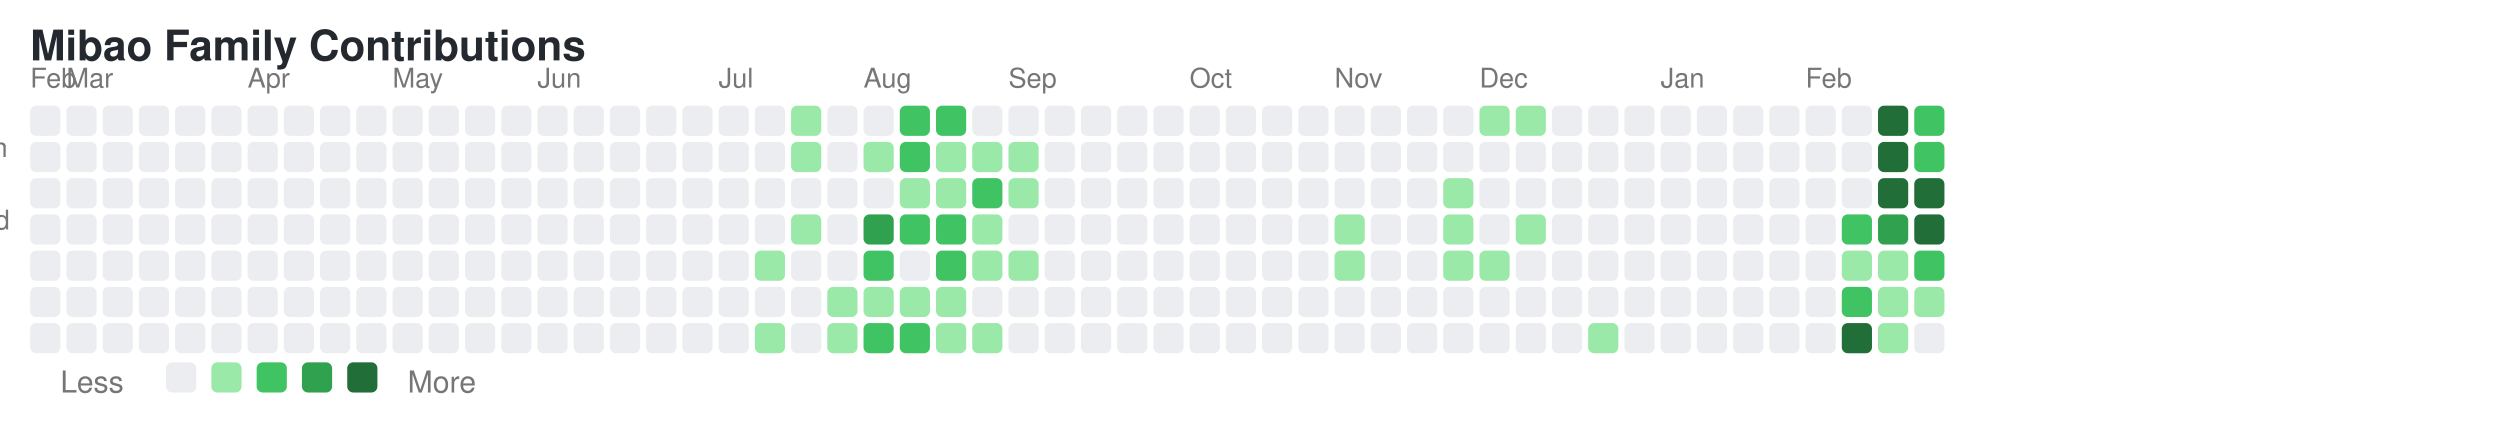
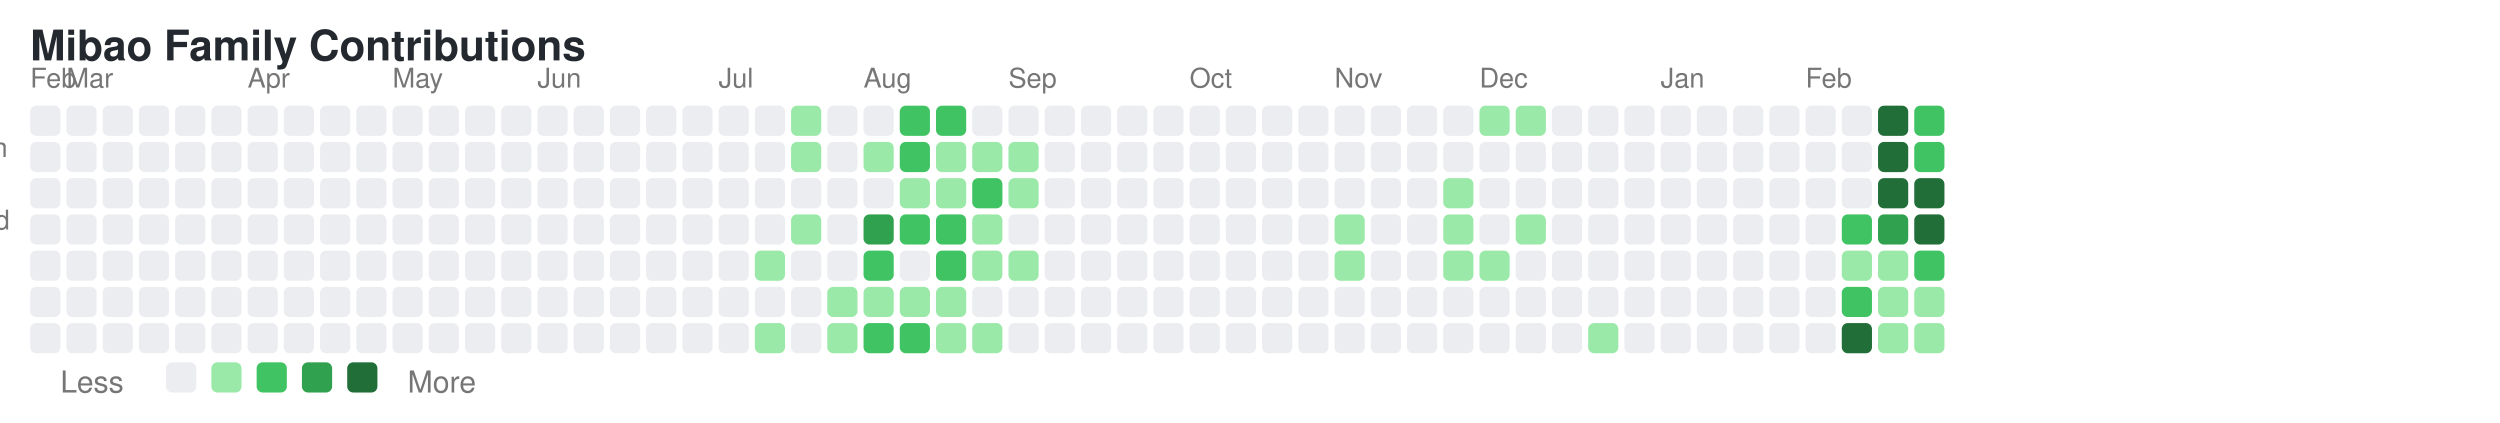
<svg xmlns="http://www.w3.org/2000/svg" width="828" height="140">
  <text x="10" y="20" font-family="-apple-system, BlinkMacSystemFont, Segoe UI, Helvetica, Arial, sans-serif" font-size="14" font-weight="600" fill="#24292f">Mibao Family Contributions</text>
  <g transform="translate(10, 35)">
    <text x="0" y="-6" font-family="-apple-system, BlinkMacSystemFont, Segoe UI, Helvetica, Arial, sans-serif" font-size="9" fill="#767676">Feb</text>
    <text x="12" y="-6" font-family="-apple-system, BlinkMacSystemFont, Segoe UI, Helvetica, Arial, sans-serif" font-size="9" fill="#767676">Mar</text>
    <text x="72" y="-6" font-family="-apple-system, BlinkMacSystemFont, Segoe UI, Helvetica, Arial, sans-serif" font-size="9" fill="#767676">Apr</text>
    <text x="120" y="-6" font-family="-apple-system, BlinkMacSystemFont, Segoe UI, Helvetica, Arial, sans-serif" font-size="9" fill="#767676">May</text>
    <text x="168" y="-6" font-family="-apple-system, BlinkMacSystemFont, Segoe UI, Helvetica, Arial, sans-serif" font-size="9" fill="#767676">Jun</text>
    <text x="228" y="-6" font-family="-apple-system, BlinkMacSystemFont, Segoe UI, Helvetica, Arial, sans-serif" font-size="9" fill="#767676">Jul</text>
    <text x="276" y="-6" font-family="-apple-system, BlinkMacSystemFont, Segoe UI, Helvetica, Arial, sans-serif" font-size="9" fill="#767676">Aug</text>
    <text x="324" y="-6" font-family="-apple-system, BlinkMacSystemFont, Segoe UI, Helvetica, Arial, sans-serif" font-size="9" fill="#767676">Sep</text>
    <text x="384" y="-6" font-family="-apple-system, BlinkMacSystemFont, Segoe UI, Helvetica, Arial, sans-serif" font-size="9" fill="#767676">Oct</text>
    <text x="432" y="-6" font-family="-apple-system, BlinkMacSystemFont, Segoe UI, Helvetica, Arial, sans-serif" font-size="9" fill="#767676">Nov</text>
    <text x="480" y="-6" font-family="-apple-system, BlinkMacSystemFont, Segoe UI, Helvetica, Arial, sans-serif" font-size="9" fill="#767676">Dec</text>
    <text x="540" y="-6" font-family="-apple-system, BlinkMacSystemFont, Segoe UI, Helvetica, Arial, sans-serif" font-size="9" fill="#767676">Jan</text>
    <text x="588" y="-6" font-family="-apple-system, BlinkMacSystemFont, Segoe UI, Helvetica, Arial, sans-serif" font-size="9" fill="#767676">Feb</text>
    <text x="-25" y="17.0" font-family="-apple-system, BlinkMacSystemFont, Segoe UI, Helvetica, Arial, sans-serif" font-size="9" fill="#767676">Mon</text>
    <text x="-25" y="41.0" font-family="-apple-system, BlinkMacSystemFont, Segoe UI, Helvetica, Arial, sans-serif" font-size="9" fill="#767676">Wed</text>
    <text x="-25" y="65.0" font-family="-apple-system, BlinkMacSystemFont, Segoe UI, Helvetica, Arial, sans-serif" font-size="9" fill="#767676">Fri</text>
    <rect x="0" y="0" width="10" height="10" fill="#ebedf0" rx="2" />
    <rect x="0" y="12" width="10" height="10" fill="#ebedf0" rx="2" />
    <rect x="0" y="24" width="10" height="10" fill="#ebedf0" rx="2" />
    <rect x="0" y="36" width="10" height="10" fill="#ebedf0" rx="2" />
    <rect x="0" y="48" width="10" height="10" fill="#ebedf0" rx="2" />
    <rect x="0" y="60" width="10" height="10" fill="#ebedf0" rx="2" />
    <rect x="0" y="72" width="10" height="10" fill="#ebedf0" rx="2" />
    <rect x="12" y="0" width="10" height="10" fill="#ebedf0" rx="2" />
    <rect x="12" y="12" width="10" height="10" fill="#ebedf0" rx="2" />
    <rect x="12" y="24" width="10" height="10" fill="#ebedf0" rx="2" />
    <rect x="12" y="36" width="10" height="10" fill="#ebedf0" rx="2" />
    <rect x="12" y="48" width="10" height="10" fill="#ebedf0" rx="2" />
    <rect x="12" y="60" width="10" height="10" fill="#ebedf0" rx="2" />
    <rect x="12" y="72" width="10" height="10" fill="#ebedf0" rx="2" />
    <rect x="24" y="0" width="10" height="10" fill="#ebedf0" rx="2" />
    <rect x="24" y="12" width="10" height="10" fill="#ebedf0" rx="2" />
    <rect x="24" y="24" width="10" height="10" fill="#ebedf0" rx="2" />
    <rect x="24" y="36" width="10" height="10" fill="#ebedf0" rx="2" />
    <rect x="24" y="48" width="10" height="10" fill="#ebedf0" rx="2" />
    <rect x="24" y="60" width="10" height="10" fill="#ebedf0" rx="2" />
    <rect x="24" y="72" width="10" height="10" fill="#ebedf0" rx="2" />
    <rect x="36" y="0" width="10" height="10" fill="#ebedf0" rx="2" />
    <rect x="36" y="12" width="10" height="10" fill="#ebedf0" rx="2" />
    <rect x="36" y="24" width="10" height="10" fill="#ebedf0" rx="2" />
    <rect x="36" y="36" width="10" height="10" fill="#ebedf0" rx="2" />
    <rect x="36" y="48" width="10" height="10" fill="#ebedf0" rx="2" />
    <rect x="36" y="60" width="10" height="10" fill="#ebedf0" rx="2" />
    <rect x="36" y="72" width="10" height="10" fill="#ebedf0" rx="2" />
    <rect x="48" y="0" width="10" height="10" fill="#ebedf0" rx="2" />
    <rect x="48" y="12" width="10" height="10" fill="#ebedf0" rx="2" />
    <rect x="48" y="24" width="10" height="10" fill="#ebedf0" rx="2" />
    <rect x="48" y="36" width="10" height="10" fill="#ebedf0" rx="2" />
    <rect x="48" y="48" width="10" height="10" fill="#ebedf0" rx="2" />
    <rect x="48" y="60" width="10" height="10" fill="#ebedf0" rx="2" />
    <rect x="48" y="72" width="10" height="10" fill="#ebedf0" rx="2" />
    <rect x="60" y="0" width="10" height="10" fill="#ebedf0" rx="2" />
    <rect x="60" y="12" width="10" height="10" fill="#ebedf0" rx="2" />
    <rect x="60" y="24" width="10" height="10" fill="#ebedf0" rx="2" />
    <rect x="60" y="36" width="10" height="10" fill="#ebedf0" rx="2" />
    <rect x="60" y="48" width="10" height="10" fill="#ebedf0" rx="2" />
    <rect x="60" y="60" width="10" height="10" fill="#ebedf0" rx="2" />
    <rect x="60" y="72" width="10" height="10" fill="#ebedf0" rx="2" />
    <rect x="72" y="0" width="10" height="10" fill="#ebedf0" rx="2" />
    <rect x="72" y="12" width="10" height="10" fill="#ebedf0" rx="2" />
    <rect x="72" y="24" width="10" height="10" fill="#ebedf0" rx="2" />
    <rect x="72" y="36" width="10" height="10" fill="#ebedf0" rx="2" />
    <rect x="72" y="48" width="10" height="10" fill="#ebedf0" rx="2" />
    <rect x="72" y="60" width="10" height="10" fill="#ebedf0" rx="2" />
    <rect x="72" y="72" width="10" height="10" fill="#ebedf0" rx="2" />
    <rect x="84" y="0" width="10" height="10" fill="#ebedf0" rx="2" />
    <rect x="84" y="12" width="10" height="10" fill="#ebedf0" rx="2" />
    <rect x="84" y="24" width="10" height="10" fill="#ebedf0" rx="2" />
    <rect x="84" y="36" width="10" height="10" fill="#ebedf0" rx="2" />
    <rect x="84" y="48" width="10" height="10" fill="#ebedf0" rx="2" />
    <rect x="84" y="60" width="10" height="10" fill="#ebedf0" rx="2" />
    <rect x="84" y="72" width="10" height="10" fill="#ebedf0" rx="2" />
    <rect x="96" y="0" width="10" height="10" fill="#ebedf0" rx="2" />
    <rect x="96" y="12" width="10" height="10" fill="#ebedf0" rx="2" />
    <rect x="96" y="24" width="10" height="10" fill="#ebedf0" rx="2" />
    <rect x="96" y="36" width="10" height="10" fill="#ebedf0" rx="2" />
    <rect x="96" y="48" width="10" height="10" fill="#ebedf0" rx="2" />
    <rect x="96" y="60" width="10" height="10" fill="#ebedf0" rx="2" />
    <rect x="96" y="72" width="10" height="10" fill="#ebedf0" rx="2" />
    <rect x="108" y="0" width="10" height="10" fill="#ebedf0" rx="2" />
    <rect x="108" y="12" width="10" height="10" fill="#ebedf0" rx="2" />
    <rect x="108" y="24" width="10" height="10" fill="#ebedf0" rx="2" />
    <rect x="108" y="36" width="10" height="10" fill="#ebedf0" rx="2" />
    <rect x="108" y="48" width="10" height="10" fill="#ebedf0" rx="2" />
    <rect x="108" y="60" width="10" height="10" fill="#ebedf0" rx="2" />
    <rect x="108" y="72" width="10" height="10" fill="#ebedf0" rx="2" />
    <rect x="120" y="0" width="10" height="10" fill="#ebedf0" rx="2" />
    <rect x="120" y="12" width="10" height="10" fill="#ebedf0" rx="2" />
    <rect x="120" y="24" width="10" height="10" fill="#ebedf0" rx="2" />
    <rect x="120" y="36" width="10" height="10" fill="#ebedf0" rx="2" />
    <rect x="120" y="48" width="10" height="10" fill="#ebedf0" rx="2" />
    <rect x="120" y="60" width="10" height="10" fill="#ebedf0" rx="2" />
    <rect x="120" y="72" width="10" height="10" fill="#ebedf0" rx="2" />
    <rect x="132" y="0" width="10" height="10" fill="#ebedf0" rx="2" />
    <rect x="132" y="12" width="10" height="10" fill="#ebedf0" rx="2" />
    <rect x="132" y="24" width="10" height="10" fill="#ebedf0" rx="2" />
    <rect x="132" y="36" width="10" height="10" fill="#ebedf0" rx="2" />
    <rect x="132" y="48" width="10" height="10" fill="#ebedf0" rx="2" />
    <rect x="132" y="60" width="10" height="10" fill="#ebedf0" rx="2" />
    <rect x="132" y="72" width="10" height="10" fill="#ebedf0" rx="2" />
    <rect x="144" y="0" width="10" height="10" fill="#ebedf0" rx="2" />
    <rect x="144" y="12" width="10" height="10" fill="#ebedf0" rx="2" />
    <rect x="144" y="24" width="10" height="10" fill="#ebedf0" rx="2" />
    <rect x="144" y="36" width="10" height="10" fill="#ebedf0" rx="2" />
    <rect x="144" y="48" width="10" height="10" fill="#ebedf0" rx="2" />
    <rect x="144" y="60" width="10" height="10" fill="#ebedf0" rx="2" />
    <rect x="144" y="72" width="10" height="10" fill="#ebedf0" rx="2" />
    <rect x="156" y="0" width="10" height="10" fill="#ebedf0" rx="2" />
    <rect x="156" y="12" width="10" height="10" fill="#ebedf0" rx="2" />
    <rect x="156" y="24" width="10" height="10" fill="#ebedf0" rx="2" />
    <rect x="156" y="36" width="10" height="10" fill="#ebedf0" rx="2" />
    <rect x="156" y="48" width="10" height="10" fill="#ebedf0" rx="2" />
    <rect x="156" y="60" width="10" height="10" fill="#ebedf0" rx="2" />
    <rect x="156" y="72" width="10" height="10" fill="#ebedf0" rx="2" />
    <rect x="168" y="0" width="10" height="10" fill="#ebedf0" rx="2" />
    <rect x="168" y="12" width="10" height="10" fill="#ebedf0" rx="2" />
    <rect x="168" y="24" width="10" height="10" fill="#ebedf0" rx="2" />
    <rect x="168" y="36" width="10" height="10" fill="#ebedf0" rx="2" />
    <rect x="168" y="48" width="10" height="10" fill="#ebedf0" rx="2" />
    <rect x="168" y="60" width="10" height="10" fill="#ebedf0" rx="2" />
    <rect x="168" y="72" width="10" height="10" fill="#ebedf0" rx="2" />
    <rect x="180" y="0" width="10" height="10" fill="#ebedf0" rx="2" />
    <rect x="180" y="12" width="10" height="10" fill="#ebedf0" rx="2" />
    <rect x="180" y="24" width="10" height="10" fill="#ebedf0" rx="2" />
    <rect x="180" y="36" width="10" height="10" fill="#ebedf0" rx="2" />
    <rect x="180" y="48" width="10" height="10" fill="#ebedf0" rx="2" />
    <rect x="180" y="60" width="10" height="10" fill="#ebedf0" rx="2" />
    <rect x="180" y="72" width="10" height="10" fill="#ebedf0" rx="2" />
    <rect x="192" y="0" width="10" height="10" fill="#ebedf0" rx="2" />
    <rect x="192" y="12" width="10" height="10" fill="#ebedf0" rx="2" />
    <rect x="192" y="24" width="10" height="10" fill="#ebedf0" rx="2" />
    <rect x="192" y="36" width="10" height="10" fill="#ebedf0" rx="2" />
    <rect x="192" y="48" width="10" height="10" fill="#ebedf0" rx="2" />
    <rect x="192" y="60" width="10" height="10" fill="#ebedf0" rx="2" />
    <rect x="192" y="72" width="10" height="10" fill="#ebedf0" rx="2" />
    <rect x="204" y="0" width="10" height="10" fill="#ebedf0" rx="2" />
    <rect x="204" y="12" width="10" height="10" fill="#ebedf0" rx="2" />
    <rect x="204" y="24" width="10" height="10" fill="#ebedf0" rx="2" />
    <rect x="204" y="36" width="10" height="10" fill="#ebedf0" rx="2" />
    <rect x="204" y="48" width="10" height="10" fill="#ebedf0" rx="2" />
    <rect x="204" y="60" width="10" height="10" fill="#ebedf0" rx="2" />
    <rect x="204" y="72" width="10" height="10" fill="#ebedf0" rx="2" />
    <rect x="216" y="0" width="10" height="10" fill="#ebedf0" rx="2" />
    <rect x="216" y="12" width="10" height="10" fill="#ebedf0" rx="2" />
    <rect x="216" y="24" width="10" height="10" fill="#ebedf0" rx="2" />
    <rect x="216" y="36" width="10" height="10" fill="#ebedf0" rx="2" />
    <rect x="216" y="48" width="10" height="10" fill="#ebedf0" rx="2" />
    <rect x="216" y="60" width="10" height="10" fill="#ebedf0" rx="2" />
    <rect x="216" y="72" width="10" height="10" fill="#ebedf0" rx="2" />
    <rect x="228" y="0" width="10" height="10" fill="#ebedf0" rx="2" />
    <rect x="228" y="12" width="10" height="10" fill="#ebedf0" rx="2" />
    <rect x="228" y="24" width="10" height="10" fill="#ebedf0" rx="2" />
    <rect x="228" y="36" width="10" height="10" fill="#ebedf0" rx="2" />
    <rect x="228" y="48" width="10" height="10" fill="#ebedf0" rx="2" />
    <rect x="228" y="60" width="10" height="10" fill="#ebedf0" rx="2" />
    <rect x="228" y="72" width="10" height="10" fill="#ebedf0" rx="2" />
    <rect x="240" y="0" width="10" height="10" fill="#ebedf0" rx="2" />
    <rect x="240" y="12" width="10" height="10" fill="#ebedf0" rx="2" />
    <rect x="240" y="24" width="10" height="10" fill="#ebedf0" rx="2" />
    <rect x="240" y="36" width="10" height="10" fill="#ebedf0" rx="2" />
    <rect x="240" y="48" width="10" height="10" fill="#9be9a8" rx="2" />
    <rect x="240" y="60" width="10" height="10" fill="#ebedf0" rx="2" />
    <rect x="240" y="72" width="10" height="10" fill="#9be9a8" rx="2" />
    <rect x="252" y="0" width="10" height="10" fill="#9be9a8" rx="2" />
    <rect x="252" y="12" width="10" height="10" fill="#9be9a8" rx="2" />
    <rect x="252" y="24" width="10" height="10" fill="#ebedf0" rx="2" />
    <rect x="252" y="36" width="10" height="10" fill="#9be9a8" rx="2" />
    <rect x="252" y="48" width="10" height="10" fill="#ebedf0" rx="2" />
    <rect x="252" y="60" width="10" height="10" fill="#ebedf0" rx="2" />
    <rect x="252" y="72" width="10" height="10" fill="#ebedf0" rx="2" />
    <rect x="264" y="0" width="10" height="10" fill="#ebedf0" rx="2" />
    <rect x="264" y="12" width="10" height="10" fill="#ebedf0" rx="2" />
    <rect x="264" y="24" width="10" height="10" fill="#ebedf0" rx="2" />
    <rect x="264" y="36" width="10" height="10" fill="#ebedf0" rx="2" />
    <rect x="264" y="48" width="10" height="10" fill="#ebedf0" rx="2" />
    <rect x="264" y="60" width="10" height="10" fill="#9be9a8" rx="2" />
    <rect x="264" y="72" width="10" height="10" fill="#9be9a8" rx="2" />
    <rect x="276" y="0" width="10" height="10" fill="#ebedf0" rx="2" />
    <rect x="276" y="12" width="10" height="10" fill="#9be9a8" rx="2" />
    <rect x="276" y="24" width="10" height="10" fill="#ebedf0" rx="2" />
    <rect x="276" y="36" width="10" height="10" fill="#30a14e" rx="2" />
    <rect x="276" y="48" width="10" height="10" fill="#40c463" rx="2" />
    <rect x="276" y="60" width="10" height="10" fill="#9be9a8" rx="2" />
    <rect x="276" y="72" width="10" height="10" fill="#40c463" rx="2" />
    <rect x="288" y="0" width="10" height="10" fill="#40c463" rx="2" />
    <rect x="288" y="12" width="10" height="10" fill="#40c463" rx="2" />
    <rect x="288" y="24" width="10" height="10" fill="#9be9a8" rx="2" />
    <rect x="288" y="36" width="10" height="10" fill="#40c463" rx="2" />
    <rect x="288" y="48" width="10" height="10" fill="#ebedf0" rx="2" />
    <rect x="288" y="60" width="10" height="10" fill="#9be9a8" rx="2" />
    <rect x="288" y="72" width="10" height="10" fill="#40c463" rx="2" />
    <rect x="300" y="0" width="10" height="10" fill="#40c463" rx="2" />
    <rect x="300" y="12" width="10" height="10" fill="#9be9a8" rx="2" />
    <rect x="300" y="24" width="10" height="10" fill="#9be9a8" rx="2" />
    <rect x="300" y="36" width="10" height="10" fill="#40c463" rx="2" />
    <rect x="300" y="48" width="10" height="10" fill="#40c463" rx="2" />
    <rect x="300" y="60" width="10" height="10" fill="#9be9a8" rx="2" />
    <rect x="300" y="72" width="10" height="10" fill="#9be9a8" rx="2" />
    <rect x="312" y="0" width="10" height="10" fill="#ebedf0" rx="2" />
    <rect x="312" y="12" width="10" height="10" fill="#9be9a8" rx="2" />
    <rect x="312" y="24" width="10" height="10" fill="#40c463" rx="2" />
    <rect x="312" y="36" width="10" height="10" fill="#9be9a8" rx="2" />
    <rect x="312" y="48" width="10" height="10" fill="#9be9a8" rx="2" />
    <rect x="312" y="60" width="10" height="10" fill="#ebedf0" rx="2" />
    <rect x="312" y="72" width="10" height="10" fill="#9be9a8" rx="2" />
    <rect x="324" y="0" width="10" height="10" fill="#ebedf0" rx="2" />
    <rect x="324" y="12" width="10" height="10" fill="#9be9a8" rx="2" />
    <rect x="324" y="24" width="10" height="10" fill="#9be9a8" rx="2" />
    <rect x="324" y="36" width="10" height="10" fill="#ebedf0" rx="2" />
    <rect x="324" y="48" width="10" height="10" fill="#9be9a8" rx="2" />
    <rect x="324" y="60" width="10" height="10" fill="#ebedf0" rx="2" />
    <rect x="324" y="72" width="10" height="10" fill="#ebedf0" rx="2" />
    <rect x="336" y="0" width="10" height="10" fill="#ebedf0" rx="2" />
    <rect x="336" y="12" width="10" height="10" fill="#ebedf0" rx="2" />
    <rect x="336" y="24" width="10" height="10" fill="#ebedf0" rx="2" />
    <rect x="336" y="36" width="10" height="10" fill="#ebedf0" rx="2" />
    <rect x="336" y="48" width="10" height="10" fill="#ebedf0" rx="2" />
    <rect x="336" y="60" width="10" height="10" fill="#ebedf0" rx="2" />
    <rect x="336" y="72" width="10" height="10" fill="#ebedf0" rx="2" />
    <rect x="348" y="0" width="10" height="10" fill="#ebedf0" rx="2" />
    <rect x="348" y="12" width="10" height="10" fill="#ebedf0" rx="2" />
    <rect x="348" y="24" width="10" height="10" fill="#ebedf0" rx="2" />
    <rect x="348" y="36" width="10" height="10" fill="#ebedf0" rx="2" />
    <rect x="348" y="48" width="10" height="10" fill="#ebedf0" rx="2" />
    <rect x="348" y="60" width="10" height="10" fill="#ebedf0" rx="2" />
    <rect x="348" y="72" width="10" height="10" fill="#ebedf0" rx="2" />
    <rect x="360" y="0" width="10" height="10" fill="#ebedf0" rx="2" />
    <rect x="360" y="12" width="10" height="10" fill="#ebedf0" rx="2" />
    <rect x="360" y="24" width="10" height="10" fill="#ebedf0" rx="2" />
    <rect x="360" y="36" width="10" height="10" fill="#ebedf0" rx="2" />
    <rect x="360" y="48" width="10" height="10" fill="#ebedf0" rx="2" />
    <rect x="360" y="60" width="10" height="10" fill="#ebedf0" rx="2" />
    <rect x="360" y="72" width="10" height="10" fill="#ebedf0" rx="2" />
    <rect x="372" y="0" width="10" height="10" fill="#ebedf0" rx="2" />
    <rect x="372" y="12" width="10" height="10" fill="#ebedf0" rx="2" />
    <rect x="372" y="24" width="10" height="10" fill="#ebedf0" rx="2" />
    <rect x="372" y="36" width="10" height="10" fill="#ebedf0" rx="2" />
    <rect x="372" y="48" width="10" height="10" fill="#ebedf0" rx="2" />
    <rect x="372" y="60" width="10" height="10" fill="#ebedf0" rx="2" />
    <rect x="372" y="72" width="10" height="10" fill="#ebedf0" rx="2" />
    <rect x="384" y="0" width="10" height="10" fill="#ebedf0" rx="2" />
    <rect x="384" y="12" width="10" height="10" fill="#ebedf0" rx="2" />
    <rect x="384" y="24" width="10" height="10" fill="#ebedf0" rx="2" />
    <rect x="384" y="36" width="10" height="10" fill="#ebedf0" rx="2" />
    <rect x="384" y="48" width="10" height="10" fill="#ebedf0" rx="2" />
    <rect x="384" y="60" width="10" height="10" fill="#ebedf0" rx="2" />
    <rect x="384" y="72" width="10" height="10" fill="#ebedf0" rx="2" />
    <rect x="396" y="0" width="10" height="10" fill="#ebedf0" rx="2" />
    <rect x="396" y="12" width="10" height="10" fill="#ebedf0" rx="2" />
    <rect x="396" y="24" width="10" height="10" fill="#ebedf0" rx="2" />
    <rect x="396" y="36" width="10" height="10" fill="#ebedf0" rx="2" />
    <rect x="396" y="48" width="10" height="10" fill="#ebedf0" rx="2" />
    <rect x="396" y="60" width="10" height="10" fill="#ebedf0" rx="2" />
    <rect x="396" y="72" width="10" height="10" fill="#ebedf0" rx="2" />
    <rect x="408" y="0" width="10" height="10" fill="#ebedf0" rx="2" />
    <rect x="408" y="12" width="10" height="10" fill="#ebedf0" rx="2" />
    <rect x="408" y="24" width="10" height="10" fill="#ebedf0" rx="2" />
    <rect x="408" y="36" width="10" height="10" fill="#ebedf0" rx="2" />
    <rect x="408" y="48" width="10" height="10" fill="#ebedf0" rx="2" />
    <rect x="408" y="60" width="10" height="10" fill="#ebedf0" rx="2" />
    <rect x="408" y="72" width="10" height="10" fill="#ebedf0" rx="2" />
    <rect x="420" y="0" width="10" height="10" fill="#ebedf0" rx="2" />
    <rect x="420" y="12" width="10" height="10" fill="#ebedf0" rx="2" />
    <rect x="420" y="24" width="10" height="10" fill="#ebedf0" rx="2" />
    <rect x="420" y="36" width="10" height="10" fill="#ebedf0" rx="2" />
    <rect x="420" y="48" width="10" height="10" fill="#ebedf0" rx="2" />
    <rect x="420" y="60" width="10" height="10" fill="#ebedf0" rx="2" />
    <rect x="420" y="72" width="10" height="10" fill="#ebedf0" rx="2" />
    <rect x="432" y="0" width="10" height="10" fill="#ebedf0" rx="2" />
    <rect x="432" y="12" width="10" height="10" fill="#ebedf0" rx="2" />
    <rect x="432" y="24" width="10" height="10" fill="#ebedf0" rx="2" />
    <rect x="432" y="36" width="10" height="10" fill="#9be9a8" rx="2" />
    <rect x="432" y="48" width="10" height="10" fill="#9be9a8" rx="2" />
    <rect x="432" y="60" width="10" height="10" fill="#ebedf0" rx="2" />
    <rect x="432" y="72" width="10" height="10" fill="#ebedf0" rx="2" />
    <rect x="444" y="0" width="10" height="10" fill="#ebedf0" rx="2" />
    <rect x="444" y="12" width="10" height="10" fill="#ebedf0" rx="2" />
    <rect x="444" y="24" width="10" height="10" fill="#ebedf0" rx="2" />
    <rect x="444" y="36" width="10" height="10" fill="#ebedf0" rx="2" />
    <rect x="444" y="48" width="10" height="10" fill="#ebedf0" rx="2" />
    <rect x="444" y="60" width="10" height="10" fill="#ebedf0" rx="2" />
    <rect x="444" y="72" width="10" height="10" fill="#ebedf0" rx="2" />
    <rect x="456" y="0" width="10" height="10" fill="#ebedf0" rx="2" />
    <rect x="456" y="12" width="10" height="10" fill="#ebedf0" rx="2" />
    <rect x="456" y="24" width="10" height="10" fill="#ebedf0" rx="2" />
    <rect x="456" y="36" width="10" height="10" fill="#ebedf0" rx="2" />
    <rect x="456" y="48" width="10" height="10" fill="#ebedf0" rx="2" />
    <rect x="456" y="60" width="10" height="10" fill="#ebedf0" rx="2" />
    <rect x="456" y="72" width="10" height="10" fill="#ebedf0" rx="2" />
    <rect x="468" y="0" width="10" height="10" fill="#ebedf0" rx="2" />
    <rect x="468" y="12" width="10" height="10" fill="#ebedf0" rx="2" />
    <rect x="468" y="24" width="10" height="10" fill="#9be9a8" rx="2" />
    <rect x="468" y="36" width="10" height="10" fill="#9be9a8" rx="2" />
    <rect x="468" y="48" width="10" height="10" fill="#9be9a8" rx="2" />
    <rect x="468" y="60" width="10" height="10" fill="#ebedf0" rx="2" />
    <rect x="468" y="72" width="10" height="10" fill="#ebedf0" rx="2" />
    <rect x="480" y="0" width="10" height="10" fill="#9be9a8" rx="2" />
    <rect x="480" y="12" width="10" height="10" fill="#ebedf0" rx="2" />
    <rect x="480" y="24" width="10" height="10" fill="#ebedf0" rx="2" />
    <rect x="480" y="36" width="10" height="10" fill="#ebedf0" rx="2" />
    <rect x="480" y="48" width="10" height="10" fill="#9be9a8" rx="2" />
    <rect x="480" y="60" width="10" height="10" fill="#ebedf0" rx="2" />
    <rect x="480" y="72" width="10" height="10" fill="#ebedf0" rx="2" />
    <rect x="492" y="0" width="10" height="10" fill="#9be9a8" rx="2" />
    <rect x="492" y="12" width="10" height="10" fill="#ebedf0" rx="2" />
    <rect x="492" y="24" width="10" height="10" fill="#ebedf0" rx="2" />
    <rect x="492" y="36" width="10" height="10" fill="#9be9a8" rx="2" />
    <rect x="492" y="48" width="10" height="10" fill="#ebedf0" rx="2" />
    <rect x="492" y="60" width="10" height="10" fill="#ebedf0" rx="2" />
    <rect x="492" y="72" width="10" height="10" fill="#ebedf0" rx="2" />
    <rect x="504" y="0" width="10" height="10" fill="#ebedf0" rx="2" />
    <rect x="504" y="12" width="10" height="10" fill="#ebedf0" rx="2" />
    <rect x="504" y="24" width="10" height="10" fill="#ebedf0" rx="2" />
    <rect x="504" y="36" width="10" height="10" fill="#ebedf0" rx="2" />
    <rect x="504" y="48" width="10" height="10" fill="#ebedf0" rx="2" />
    <rect x="504" y="60" width="10" height="10" fill="#ebedf0" rx="2" />
    <rect x="504" y="72" width="10" height="10" fill="#ebedf0" rx="2" />
    <rect x="516" y="0" width="10" height="10" fill="#ebedf0" rx="2" />
    <rect x="516" y="12" width="10" height="10" fill="#ebedf0" rx="2" />
    <rect x="516" y="24" width="10" height="10" fill="#ebedf0" rx="2" />
    <rect x="516" y="36" width="10" height="10" fill="#ebedf0" rx="2" />
    <rect x="516" y="48" width="10" height="10" fill="#ebedf0" rx="2" />
    <rect x="516" y="60" width="10" height="10" fill="#ebedf0" rx="2" />
    <rect x="516" y="72" width="10" height="10" fill="#9be9a8" rx="2" />
    <rect x="528" y="0" width="10" height="10" fill="#ebedf0" rx="2" />
    <rect x="528" y="12" width="10" height="10" fill="#ebedf0" rx="2" />
    <rect x="528" y="24" width="10" height="10" fill="#ebedf0" rx="2" />
    <rect x="528" y="36" width="10" height="10" fill="#ebedf0" rx="2" />
    <rect x="528" y="48" width="10" height="10" fill="#ebedf0" rx="2" />
    <rect x="528" y="60" width="10" height="10" fill="#ebedf0" rx="2" />
    <rect x="528" y="72" width="10" height="10" fill="#ebedf0" rx="2" />
    <rect x="540" y="0" width="10" height="10" fill="#ebedf0" rx="2" />
    <rect x="540" y="12" width="10" height="10" fill="#ebedf0" rx="2" />
    <rect x="540" y="24" width="10" height="10" fill="#ebedf0" rx="2" />
    <rect x="540" y="36" width="10" height="10" fill="#ebedf0" rx="2" />
    <rect x="540" y="48" width="10" height="10" fill="#ebedf0" rx="2" />
    <rect x="540" y="60" width="10" height="10" fill="#ebedf0" rx="2" />
    <rect x="540" y="72" width="10" height="10" fill="#ebedf0" rx="2" />
    <rect x="552" y="0" width="10" height="10" fill="#ebedf0" rx="2" />
    <rect x="552" y="12" width="10" height="10" fill="#ebedf0" rx="2" />
    <rect x="552" y="24" width="10" height="10" fill="#ebedf0" rx="2" />
    <rect x="552" y="36" width="10" height="10" fill="#ebedf0" rx="2" />
    <rect x="552" y="48" width="10" height="10" fill="#ebedf0" rx="2" />
    <rect x="552" y="60" width="10" height="10" fill="#ebedf0" rx="2" />
    <rect x="552" y="72" width="10" height="10" fill="#ebedf0" rx="2" />
    <rect x="564" y="0" width="10" height="10" fill="#ebedf0" rx="2" />
    <rect x="564" y="12" width="10" height="10" fill="#ebedf0" rx="2" />
    <rect x="564" y="24" width="10" height="10" fill="#ebedf0" rx="2" />
    <rect x="564" y="36" width="10" height="10" fill="#ebedf0" rx="2" />
    <rect x="564" y="48" width="10" height="10" fill="#ebedf0" rx="2" />
    <rect x="564" y="60" width="10" height="10" fill="#ebedf0" rx="2" />
    <rect x="564" y="72" width="10" height="10" fill="#ebedf0" rx="2" />
    <rect x="576" y="0" width="10" height="10" fill="#ebedf0" rx="2" />
    <rect x="576" y="12" width="10" height="10" fill="#ebedf0" rx="2" />
    <rect x="576" y="24" width="10" height="10" fill="#ebedf0" rx="2" />
    <rect x="576" y="36" width="10" height="10" fill="#ebedf0" rx="2" />
    <rect x="576" y="48" width="10" height="10" fill="#ebedf0" rx="2" />
    <rect x="576" y="60" width="10" height="10" fill="#ebedf0" rx="2" />
    <rect x="576" y="72" width="10" height="10" fill="#ebedf0" rx="2" />
    <rect x="588" y="0" width="10" height="10" fill="#ebedf0" rx="2" />
    <rect x="588" y="12" width="10" height="10" fill="#ebedf0" rx="2" />
    <rect x="588" y="24" width="10" height="10" fill="#ebedf0" rx="2" />
    <rect x="588" y="36" width="10" height="10" fill="#ebedf0" rx="2" />
    <rect x="588" y="48" width="10" height="10" fill="#ebedf0" rx="2" />
    <rect x="588" y="60" width="10" height="10" fill="#ebedf0" rx="2" />
    <rect x="588" y="72" width="10" height="10" fill="#ebedf0" rx="2" />
    <rect x="600" y="0" width="10" height="10" fill="#ebedf0" rx="2" />
    <rect x="600" y="12" width="10" height="10" fill="#ebedf0" rx="2" />
    <rect x="600" y="24" width="10" height="10" fill="#ebedf0" rx="2" />
    <rect x="600" y="36" width="10" height="10" fill="#40c463" rx="2" />
    <rect x="600" y="48" width="10" height="10" fill="#9be9a8" rx="2" />
    <rect x="600" y="60" width="10" height="10" fill="#40c463" rx="2" />
    <rect x="600" y="72" width="10" height="10" fill="#216e39" rx="2" />
    <rect x="612" y="0" width="10" height="10" fill="#216e39" rx="2" />
    <rect x="612" y="12" width="10" height="10" fill="#216e39" rx="2" />
    <rect x="612" y="24" width="10" height="10" fill="#216e39" rx="2" />
    <rect x="612" y="36" width="10" height="10" fill="#30a14e" rx="2" />
    <rect x="612" y="48" width="10" height="10" fill="#9be9a8" rx="2" />
    <rect x="612" y="60" width="10" height="10" fill="#9be9a8" rx="2" />
    <rect x="612" y="72" width="10" height="10" fill="#9be9a8" rx="2" />
    <rect x="624" y="0" width="10" height="10" fill="#40c463" rx="2" />
    <rect x="624" y="12" width="10" height="10" fill="#40c463" rx="2" />
    <rect x="624" y="24" width="10" height="10" fill="#216e39" rx="2" />
    <rect x="624" y="36" width="10" height="10" fill="#216e39" rx="2" />
    <rect x="624" y="48" width="10" height="10" fill="#40c463" rx="2" />
    <rect x="624" y="60" width="10" height="10" fill="#9be9a8" rx="2" />
-     <rect x="624" y="72" width="10" height="10" fill="#ebedf0" rx="2" />
+     <rect x="624" y="72" width="10" height="10" fill="#9be9a8" rx="2" />
    <text x="10" y="95" font-family="-apple-system, BlinkMacSystemFont, Segoe UI, Helvetica, Arial, sans-serif" font-size="10" fill="#767676">Less</text>
    <rect x="45" y="85" width="10" height="10" fill="#ebedf0" rx="2" />
    <rect x="60" y="85" width="10" height="10" fill="#9be9a8" rx="2" />
    <rect x="75" y="85" width="10" height="10" fill="#40c463" rx="2" />
    <rect x="90" y="85" width="10" height="10" fill="#30a14e" rx="2" />
    <rect x="105" y="85" width="10" height="10" fill="#216e39" rx="2" />
    <text x="125" y="95" font-family="-apple-system, BlinkMacSystemFont, Segoe UI, Helvetica, Arial, sans-serif" font-size="10" fill="#767676">More</text>
  </g>
</svg>
